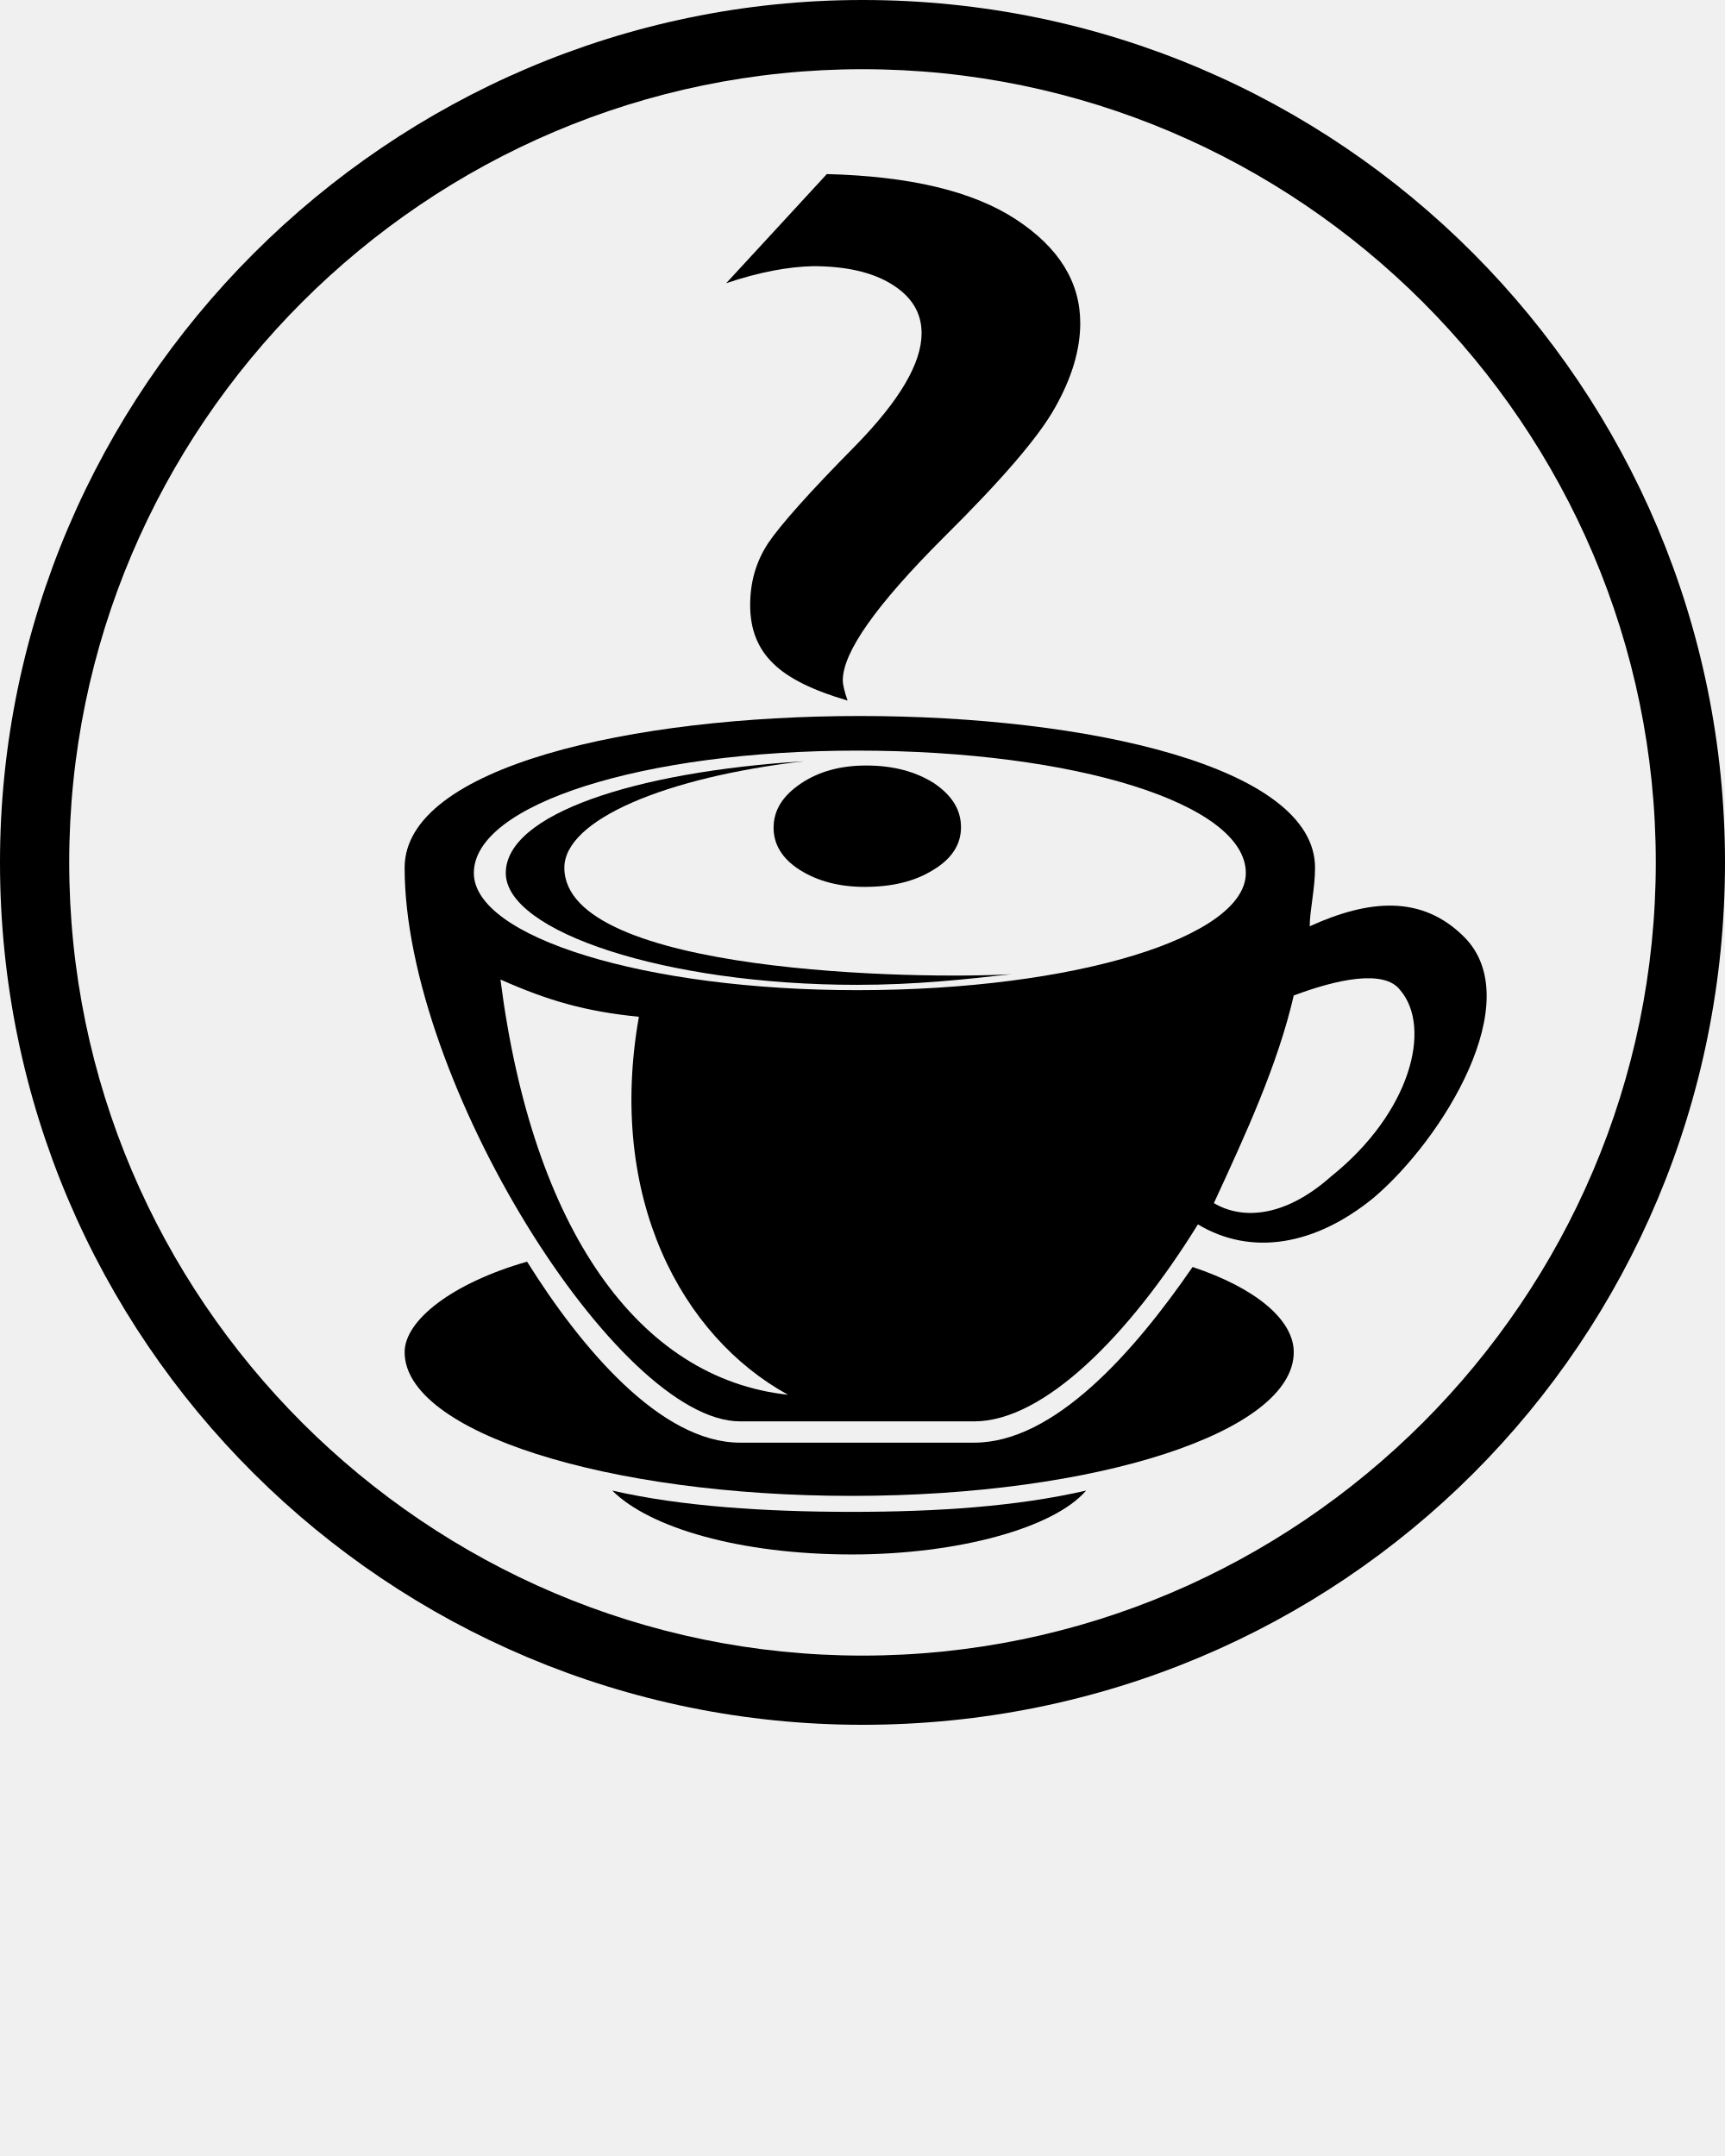
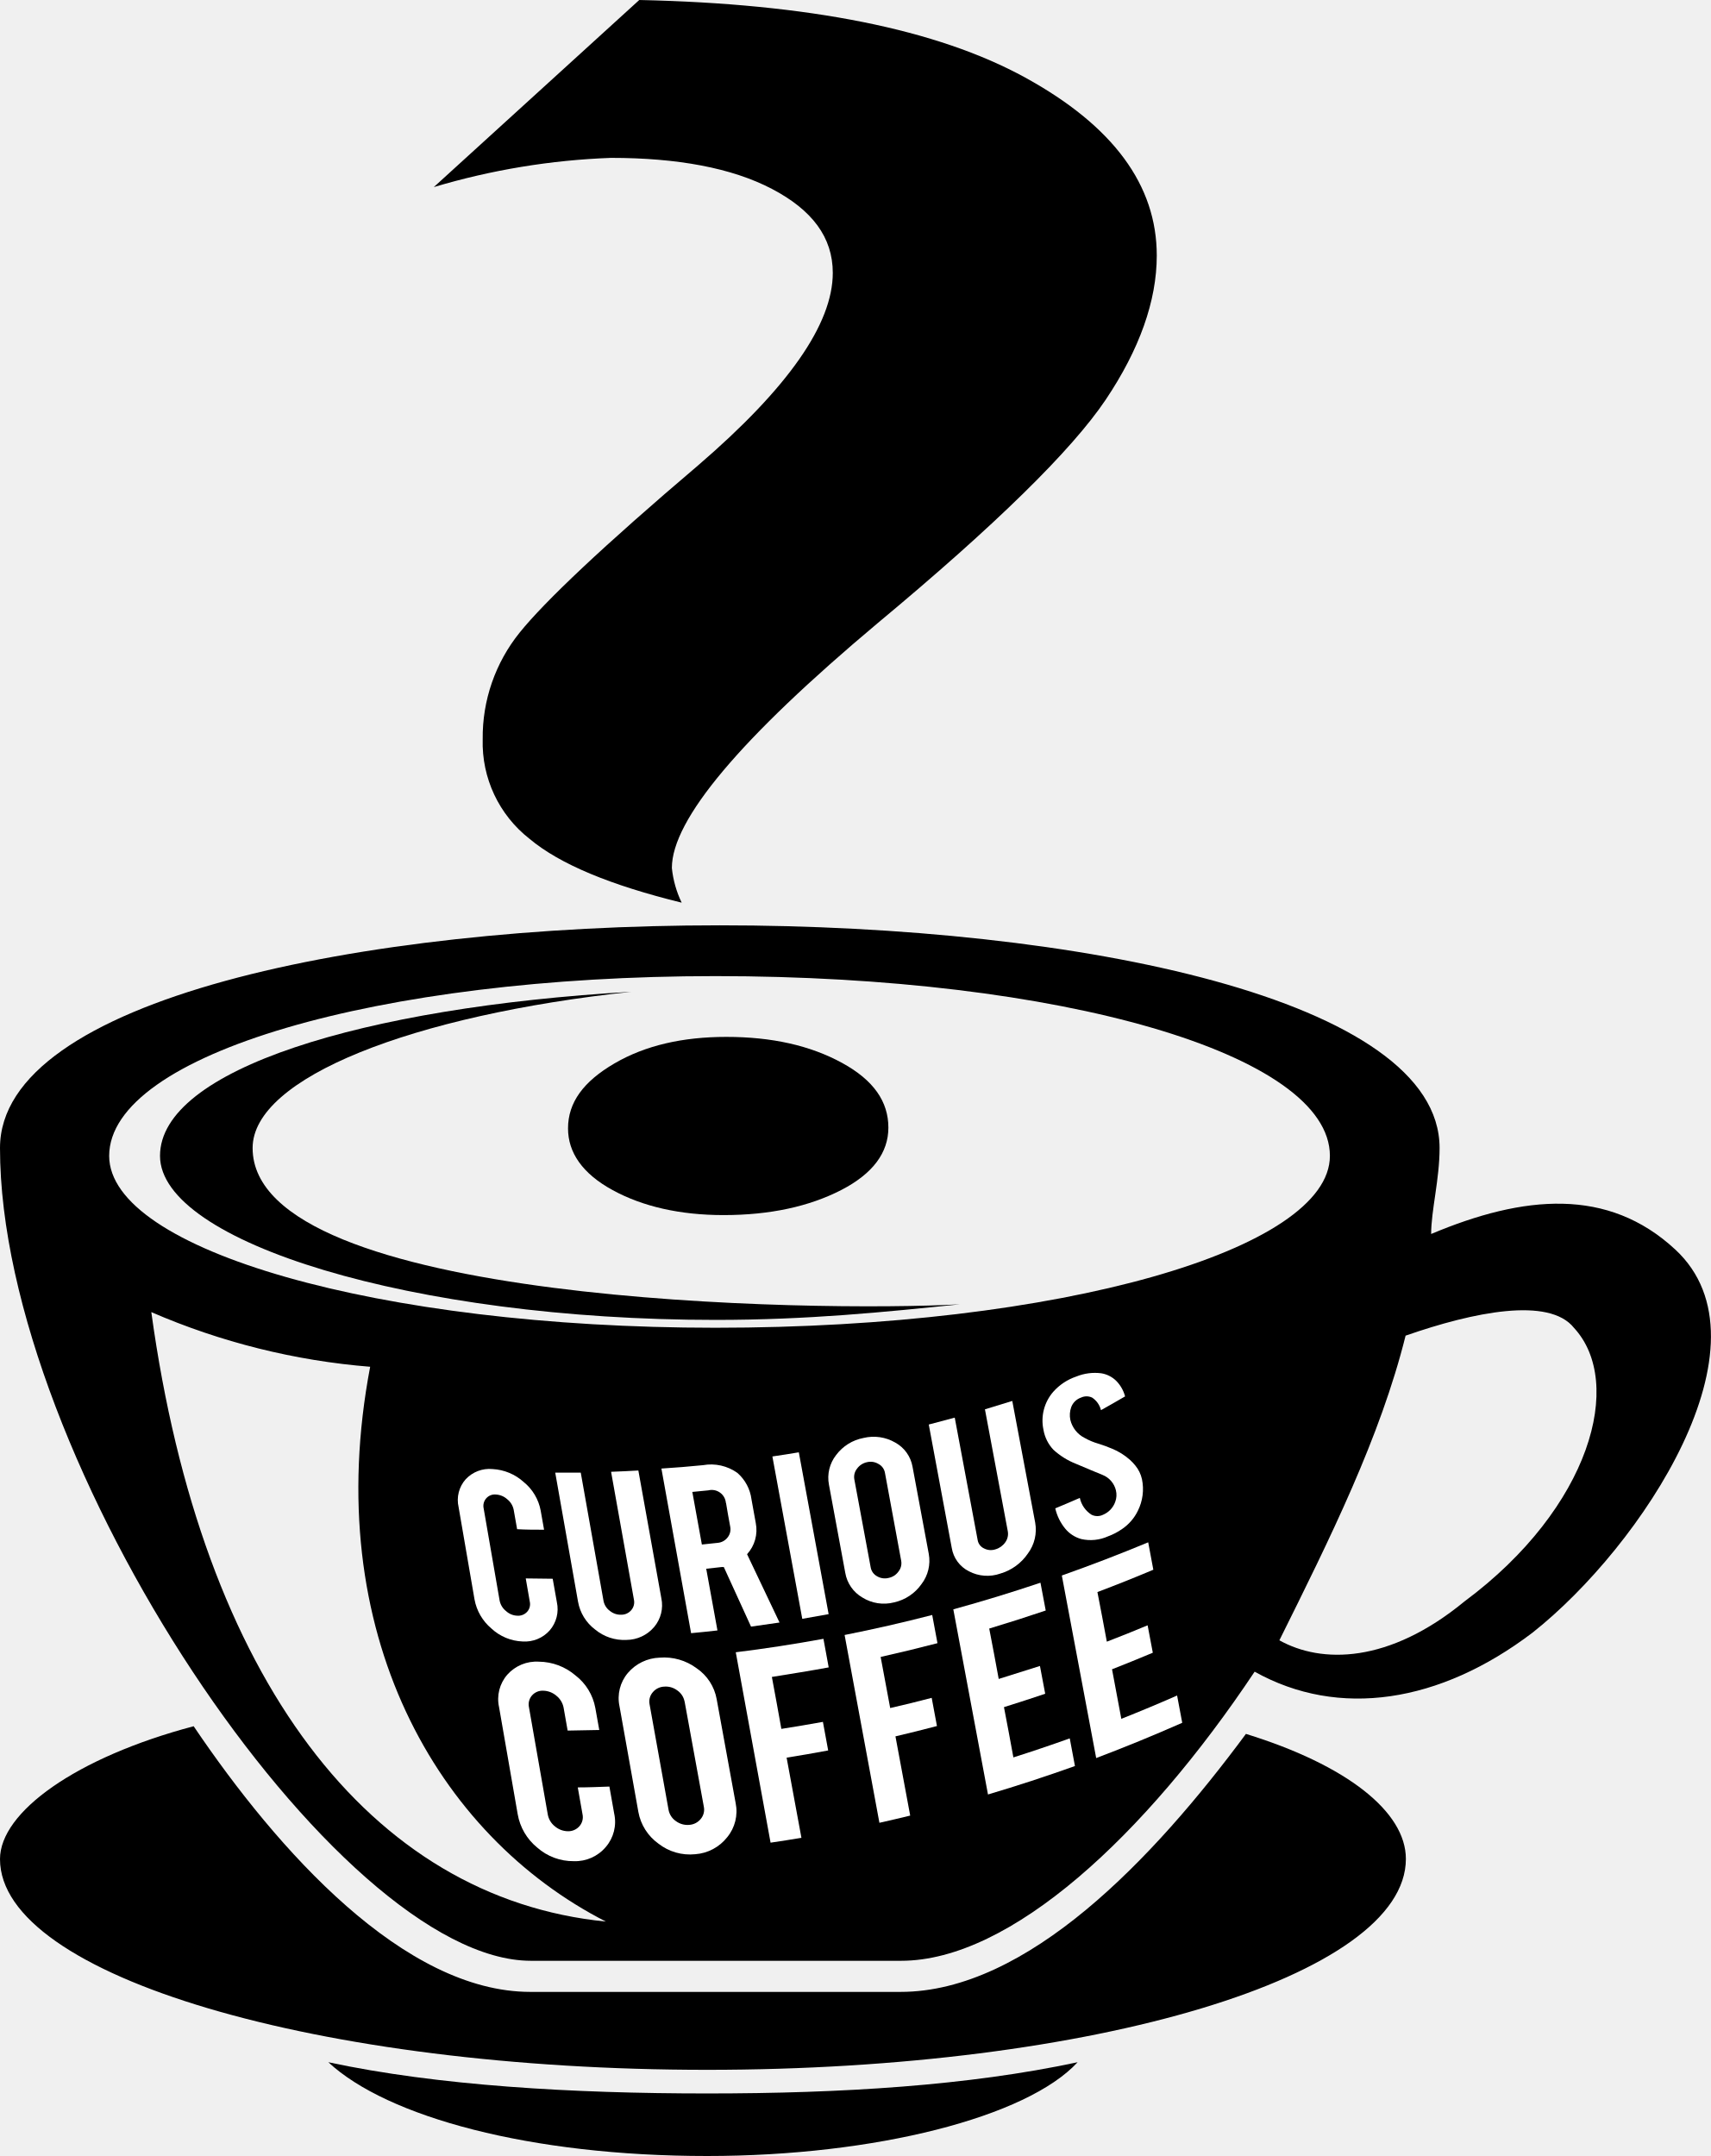
- <svg xmlns="http://www.w3.org/2000/svg" version="1.1" id="Layer_1" x="0px" y="0px" viewBox="0 0 324 405" style="enable-background:new 0 0 324 405;" xml:space="preserve">
-   <style type="text/css">
- 	.st0{fill-rule:evenodd;clip-rule:evenodd;}
- </style>
-   <g>
-     <path class="st0" d="M76,163c0-38,171-38,171,0c0,4-1,8-1,11c11-5,21-6,29,2c12,12-4,38-17,49c-11,9-23,11-33,5c-13,21-29,37-42,37   h-44C116,267,76,203,76,163z M120,191c-6,34,8,60,28,71c-28-3-48-31-54-78C103,188,110,190,120,191z M161,141c41,0,73,10,73,23   c0,12-32,22-73,22c-40,0-72-10-72-22C89,151,121,141,161,141z M243,187c-3,13-9,26-15,39c5,3,13,3,22-5c15-12,19-28,13-35   C260,182,251,184,243,187z" />
-     <path class="st0" d="M224,238c12,4,19,10,19,16c0,15-37,27-83,27s-84-12-84-27c0-6,9-13,23-17c10,16,25,34,40,34h44   C198,271,213,254,224,238z" />
-     <path class="st0" d="M204,280c-6,7-24,12-44,12c-21,0-38-5-45-12c13,3,29,4,45,4S191,283,204,280z" />
-     <path class="st0" d="M190,183c-9,1-18,2-29,2c-36,0-66-10-66-21s24-19,56-21c-26,3-45,11-45,20C106,183,173,184,190,183z" />
-     <path d="M162,0c90,0,162,73,162,162c0,90-72,162-162,162C73,324,0,252,0,162C0,73,73,0,162,0z M162,13C80,13,13,80,13,162   s67,149,149,149s149-67,149-149S244,13,162,13z" />
-   </g>
-   <path d="M136.4,53.2l18.9-20.5c15.6,0.4,27.4,3.2,35.5,8.5c8.1,5.3,12.1,11.8,12.1,19.5c0,5-1.6,10.3-4.7,15.8  c-3.1,5.6-10.1,13.7-21,24.5c-12.6,12.6-18.9,21.5-18.9,26.8c0,0.8,0.3,2.1,0.9,3.8c-6.5-1.9-11.2-4.2-14-7  c-2.8-2.7-4.3-6.3-4.3-10.9c0-4.4,1.1-8.2,3.4-11.7c2.3-3.4,7.7-9.5,16.4-18.3c8.3-8.5,12.4-15.5,12.4-21.1c0-3.9-1.9-6.9-5.6-9.2  s-8.7-3.4-14.8-3.4C148.1,50.1,142.6,51.1,136.4,53.2z M180.5,155.4c0,3.2-1.7,5.9-5.2,8c-3.5,2.2-7.8,3.2-12.9,3.2  c-4.8,0-8.9-1.1-12.2-3.2c-3.3-2.1-4.9-4.8-4.9-7.9c0-3.3,1.7-6,5.1-8.3c3.4-2.3,7.5-3.4,12.3-3.4c5,0,9.2,1.1,12.7,3.3  C178.8,149.4,180.5,152.1,180.5,155.4z" />
+ <svg xmlns="http://www.w3.org/2000/svg" id="Layer_2" data-name="Layer 2" viewBox="0 0 263.47 332">
+   <defs>
+     <style>.cls-1{fill-rule:evenodd;}.cls-2{fill:#fff;}</style>
+   </defs>
+   <path class="cls-1" d="M647.2,524.78c0-45.72,221.68-45.72,221.68,0,0,4.82-1.3,9.63-1.3,13.24,14.26-6,27.23-7.22,37.6,2.4,15.55,14.44-5.19,45.73-22,59-14.26,10.83-29.82,13.24-42.78,6-16.85,25.27-37.6,44.52-54.45,44.52h-57C699.05,649.92,647.2,572.91,647.2,524.78Zm57,33.69c-7.78,40.91,10.37,72.2,36.3,85.43-36.3-3.61-62.23-37.3-70-93.85A106.19,106.19,0,0,0,704.24,558.47Zm53.15-60.16c53.15,0,94.64,12,94.64,27.68,0,14.43-41.49,26.47-94.64,26.47-51.85,0-93.34-12-93.34-26.47C664.05,510.34,705.54,498.31,757.39,498.31Zm106.3,55.35c-3.89,15.64-11.66,31.28-19.44,46.93,6.48,3.61,16.85,3.61,28.52-6,19.44-14.44,24.63-33.69,16.85-42.11C885.73,547.64,874.06,550.05,863.69,553.66Z" transform="translate(-647.2 -348)" />
+   <path class="cls-1" d="M839.06,615c15.56,4.81,24.63,12,24.63,19.25,0,18.05-48,32.48-107.6,32.48S647.2,652.33,647.2,634.28c0-7.22,11.67-15.65,29.82-20.46,13,19.25,32.41,40.91,51.85,40.91h57C805.36,654.73,824.8,634.28,839.06,615Z" transform="translate(-647.2 -348)" />
+   <path class="cls-1" d="M813.14,665.56C805.36,674,782,680,756.09,680c-27.22,0-49.26-6-58.33-14.44,16.85,3.61,37.59,4.81,58.33,4.81S796.28,669.17,813.14,665.56Z" transform="translate(-647.2 -348)" />
+   <path class="cls-1" d="M795,548.85c-11.67,1.2-23.34,2.4-37.6,2.4-46.67,0-85.56-12-85.56-25.26s31.11-22.87,72.6-25.27c-33.71,3.61-58.34,13.23-58.34,24.06C686.09,548.85,773,550.05,795,548.85Z" transform="translate(-647.2 -348)" />
+   <path d="M714,376.81,745.64,348c26.12.56,45.87,4.5,59.44,11.95s20.25,16.58,20.25,27.4c0,7-2.68,14.48-7.87,22.21s-16.9,19.25-35.15,34.43c-21.1,17.71-31.65,30.22-31.65,37.67a16.09,16.09,0,0,0,1.51,5.34c-10.88-2.67-18.75-5.9-23.44-9.84a18.77,18.77,0,0,1-7.2-15.32,25.68,25.68,0,0,1,5.7-16.44c3.85-4.78,12.89-13.35,27.45-25.72,13.9-11.95,20.76-21.79,20.76-29.66,0-5.48-3.18-9.69-9.37-12.93s-14.57-4.78-24.78-4.78A109.27,109.27,0,0,0,714,376.81Z" transform="translate(-647.2 -348)" />
+   <path d="M784,521.64c0,3.85-2.38,7.1-7.28,9.62s-10.94,3.85-18.09,3.85c-6.72,0-12.47-1.32-17.1-3.85s-6.86-5.77-6.86-9.5c0-4,2.38-7.22,7.14-10s10.52-4.09,17.24-4.09c7,0,12.9,1.32,17.81,4S784,517.67,784,521.64Z" transform="translate(-647.2 -348)" />
+   <path class="cls-2" d="M727.68,600.77a7.46,7.46,0,0,1-4.81-2,7.63,7.63,0,0,1-2.6-4.48q-1.23-7.1-2.45-14.21a4.81,4.81,0,0,1,1.09-4.29,5,5,0,0,1,4.15-1.57,7.75,7.75,0,0,1,4.79,2,7.4,7.4,0,0,1,2.61,4.4c.18,1,.35,2,.52,2.94-1.39,0-2.77,0-4.15-.08-.18-1-.35-2-.53-3a2.75,2.75,0,0,0-1-1.62,2.8,2.8,0,0,0-1.74-.72,1.75,1.75,0,0,0-1.49.59,1.77,1.77,0,0,0-.39,1.56l2.46,14.2a2.73,2.73,0,0,0,1,1.61,2.67,2.67,0,0,0,1.72.7,1.86,1.86,0,0,0,1.52-.61,1.75,1.75,0,0,0,.4-1.56c-.2-1.19-.41-2.38-.62-3.57,1.38,0,2.77.05,4.15.05.22,1.2.43,2.4.64,3.6a5,5,0,0,1-1.1,4.35A5.12,5.12,0,0,1,727.68,600.77Z" transform="translate(-647.2 -348)" />
+   <path class="cls-2" d="M743.67,600.53a7,7,0,0,1-4.84-1.61,6.86,6.86,0,0,1-2.62-4.28q-1.76-9.92-3.51-19.87l3.93,0q1.75,9.9,3.51,19.77a2.49,2.49,0,0,0,1,1.54,2.61,2.61,0,0,0,1.76.57,2,2,0,0,0,1.52-.72,1.87,1.87,0,0,0,.4-1.59q-1.77-9.84-3.52-19.7c1.4-.05,2.8-.12,4.2-.2q1.77,9.86,3.54,19.67a5.19,5.19,0,0,1-1.11,4.43A5.64,5.64,0,0,1,743.67,600.53Z" transform="translate(-647.2 -348)" />
+   <path class="cls-2" d="M755.45,573.62a7,7,0,0,1,5.3,1.19,6.5,6.5,0,0,1,2.17,4.07l.66,3.65a5.51,5.51,0,0,1-1.34,4.8q2.5,5.28,5,10.52c-1.46.22-2.93.43-4.39.63q-2.1-4.56-4.19-9.17l-.37,0-2.34.26c.58,3.17,1.15,6.34,1.73,9.5-1.35.16-2.7.29-4.06.42q-2.28-12.66-4.57-25.35C751.18,574,753.31,573.84,755.45,573.62Zm3.53,5.82a2.19,2.19,0,0,0-2.72-1.94c-.82.09-1.63.17-2.45.24l1.47,8.1,2.45-.26a2.15,2.15,0,0,0,1.52-.84,2,2,0,0,0,.4-1.62C759.42,581.89,759.2,580.66,759,579.44Z" transform="translate(-647.2 -348)" />
+   <path class="cls-2" d="M774.8,596.56l-4.06.72q-2.31-12.46-4.6-25c1.36-.2,2.71-.41,4.07-.64Q772.51,584.12,774.8,596.56Z" transform="translate(-647.2 -348)" />
+   <path class="cls-2" d="M780.17,569.43a6.63,6.63,0,0,1,4.89.71,5.29,5.29,0,0,1,2.66,3.72q1.24,6.72,2.5,13.42a5.9,5.9,0,0,1-1.11,4.64,7,7,0,0,1-4.24,2.83A6.25,6.25,0,0,1,780,594a5.45,5.45,0,0,1-2.64-3.81q-1.26-6.76-2.51-13.56a5.66,5.66,0,0,1,1.11-4.58A6.84,6.84,0,0,1,780.17,569.43Zm3.3,5.35a1.91,1.91,0,0,0-1-1.35,2.32,2.32,0,0,0-1.76-.27,2.53,2.53,0,0,0-1.54,1,2.06,2.06,0,0,0-.41,1.66l2.52,13.56a1.93,1.93,0,0,0,1,1.36,2.34,2.34,0,0,0,1.77.24,2.46,2.46,0,0,0,1.52-1,2.06,2.06,0,0,0,.4-1.66Q784.72,581.54,783.47,574.78Z" transform="translate(-647.2 -348)" />
+   <path class="cls-2" d="M801.25,590.31a6.08,6.08,0,0,1-4.85-.35,4.91,4.91,0,0,1-2.64-3.6q-1.77-9.47-3.54-19c1.32-.34,2.65-.69,4-1.06q1.77,9.45,3.53,18.86a1.73,1.73,0,0,0,1,1.29,2.25,2.25,0,0,0,1.77.12A2.76,2.76,0,0,0,802,585.5a2.22,2.22,0,0,0,.39-1.7q-1.75-9.37-3.52-18.78c1.4-.42,2.81-.85,4.21-1.29q1.77,9.39,3.53,18.75a6.14,6.14,0,0,1-1.11,4.72A7.77,7.77,0,0,1,801.25,590.31Z" transform="translate(-647.2 -348)" />
+   <path class="cls-2" d="M823.05,575.78a7.48,7.48,0,0,1-.63,4.86,7.15,7.15,0,0,1-2.43,2.81,9.38,9.38,0,0,1-2.17,1.13,6.52,6.52,0,0,1-4.1.42,4.87,4.87,0,0,1-2.5-1.62,7.62,7.62,0,0,1-1.52-3.11c1.26-.52,2.52-1.06,3.78-1.61a4.09,4.09,0,0,0,1.8,2.59,2,2,0,0,0,1.79,0,3.36,3.36,0,0,0,1.87-2,3,3,0,0,0,.1-1.75,3.41,3.41,0,0,0-2.06-2.38c-.92-.38-2.3-.94-4.14-1.73a11.09,11.09,0,0,1-3.42-2.14,5.93,5.93,0,0,1-1.54-3.09,6.75,6.75,0,0,1,1.51-5.84,8.29,8.29,0,0,1,3.55-2.35,7.61,7.61,0,0,1,3.84-.5,4.26,4.26,0,0,1,2.27,1.13,5.35,5.35,0,0,1,1.4,2.43c-1.24.72-2.47,1.43-3.71,2.12a3.25,3.25,0,0,0-1.37-1.94,2,2,0,0,0-1.7,0,2.47,2.47,0,0,0-1.52,1.49,3.6,3.6,0,0,0-.13,1.94,4.2,4.2,0,0,0,2.21,2.79,9.94,9.94,0,0,0,2.07.87,21.82,21.82,0,0,1,2.12.77,9.67,9.67,0,0,1,2.78,1.73,7.35,7.35,0,0,1,.83.88A5,5,0,0,1,823.05,575.78Z" transform="translate(-647.2 -348)" />
+   <path class="cls-2" d="M735.56,634.6a8.37,8.37,0,0,1-5.64-2.1,8.49,8.49,0,0,1-3-5.13q-1.44-8.24-2.87-16.49a5.72,5.72,0,0,1,1.27-5,6,6,0,0,1,4.87-2,8.8,8.8,0,0,1,5.62,2.11,8.18,8.18,0,0,1,3.06,5c.2,1.13.41,2.27.61,3.41l-4.87.09c-.21-1.18-.41-2.35-.62-3.52a3.08,3.08,0,0,0-1.12-1.85,3.2,3.2,0,0,0-2-.77,2.17,2.17,0,0,0-1.76.74,2.11,2.11,0,0,0-.45,1.84q1.44,8.25,2.89,16.47a3,3,0,0,0,1.1,1.84,3.13,3.13,0,0,0,2,.75,2.27,2.27,0,0,0,1.78-.78,2.1,2.1,0,0,0,.47-1.84c-.24-1.38-.49-2.75-.73-4.13,1.62,0,3.24-.07,4.87-.13.25,1.39.5,2.78.74,4.17a5.92,5.92,0,0,1-1.29,5.13A6.16,6.16,0,0,1,735.56,634.6Z" transform="translate(-647.2 -348)" />
+   <path class="cls-2" d="M748.78,603.26a8.39,8.39,0,0,1,5.69,1.63,7.31,7.31,0,0,1,3.09,4.76q1.47,8,2.92,16a6.27,6.27,0,0,1-1.29,5.25,6.89,6.89,0,0,1-4.94,2.63,7.88,7.88,0,0,1-5.67-1.64,7.68,7.68,0,0,1-3.08-4.88q-1.46-8.12-2.9-16.24a6,6,0,0,1,1.29-5.16A6.71,6.71,0,0,1,748.78,603.26Zm3.84,6.78a2.69,2.69,0,0,0-1.12-1.73,2.94,2.94,0,0,0-2-.59,2.41,2.41,0,0,0-1.79.88,2.17,2.17,0,0,0-.48,1.86q1.47,8.13,2.92,16.23a2.7,2.7,0,0,0,1.13,1.74,3,3,0,0,0,2.06.58,2.47,2.47,0,0,0,1.78-.93,2.22,2.22,0,0,0,.46-1.88Q754.09,618.13,752.62,610Z" transform="translate(-647.2 -348)" />
+   <path class="cls-2" d="M770.61,631c-1.59.27-3.17.52-4.75.75q-2.67-14.62-5.36-29.32c4.5-.55,9-1.25,13.5-2.07l.81,4.4c-2.92.54-5.84,1-8.75,1.47.48,2.66,1,5.31,1.46,8q3.19-.5,6.4-1.08l.81,4.4c-2.13.4-4.27.77-6.4,1.11Z" transform="translate(-647.2 -348)" />
+   <path class="cls-2" d="M787.36,627.58q-2.37.58-4.74,1.11-2.67-14.43-5.36-28.92,6.75-1.34,13.49-3.08l.81,4.34q-4.37,1.14-8.75,2.12l1.47,7.87c2.13-.49,4.26-1,6.39-1.57l.81,4.34q-3.19.84-6.39,1.59Q786.23,621.49,787.36,627.58Z" transform="translate(-647.2 -348)" />
+   <path class="cls-2" d="M799.34,624.33q-2.67-14.22-5.34-28.51,6.74-1.85,13.42-4.1l.81,4.28q-4.34,1.47-8.7,2.78c.49,2.59,1,5.17,1.46,7.76q3.18-1,6.35-2l.81,4.28c-2.12.71-4.23,1.4-6.35,2.06.48,2.58,1,5.16,1.45,7.74q4.35-1.38,8.68-2.93c.27,1.42.54,2.84.8,4.26Q806.07,622.33,799.34,624.33Z" transform="translate(-647.2 -348)" />
+   <path class="cls-2" d="M816,618.72q-2.64-14-5.29-28.11,6.68-2.36,13.3-5.11c.26,1.41.53,2.82.79,4.22q-4.29,1.81-8.61,3.44c.48,2.55,1,5.1,1.45,7.64q3.15-1.21,6.28-2.52c.27,1.41.54,2.82.8,4.22q-3.13,1.32-6.28,2.55.72,3.81,1.43,7.63,4.32-1.71,8.59-3.59c.27,1.4.53,2.8.79,4.2Q822.61,616.22,816,618.72Z" transform="translate(-647.2 -348)" />
</svg>
